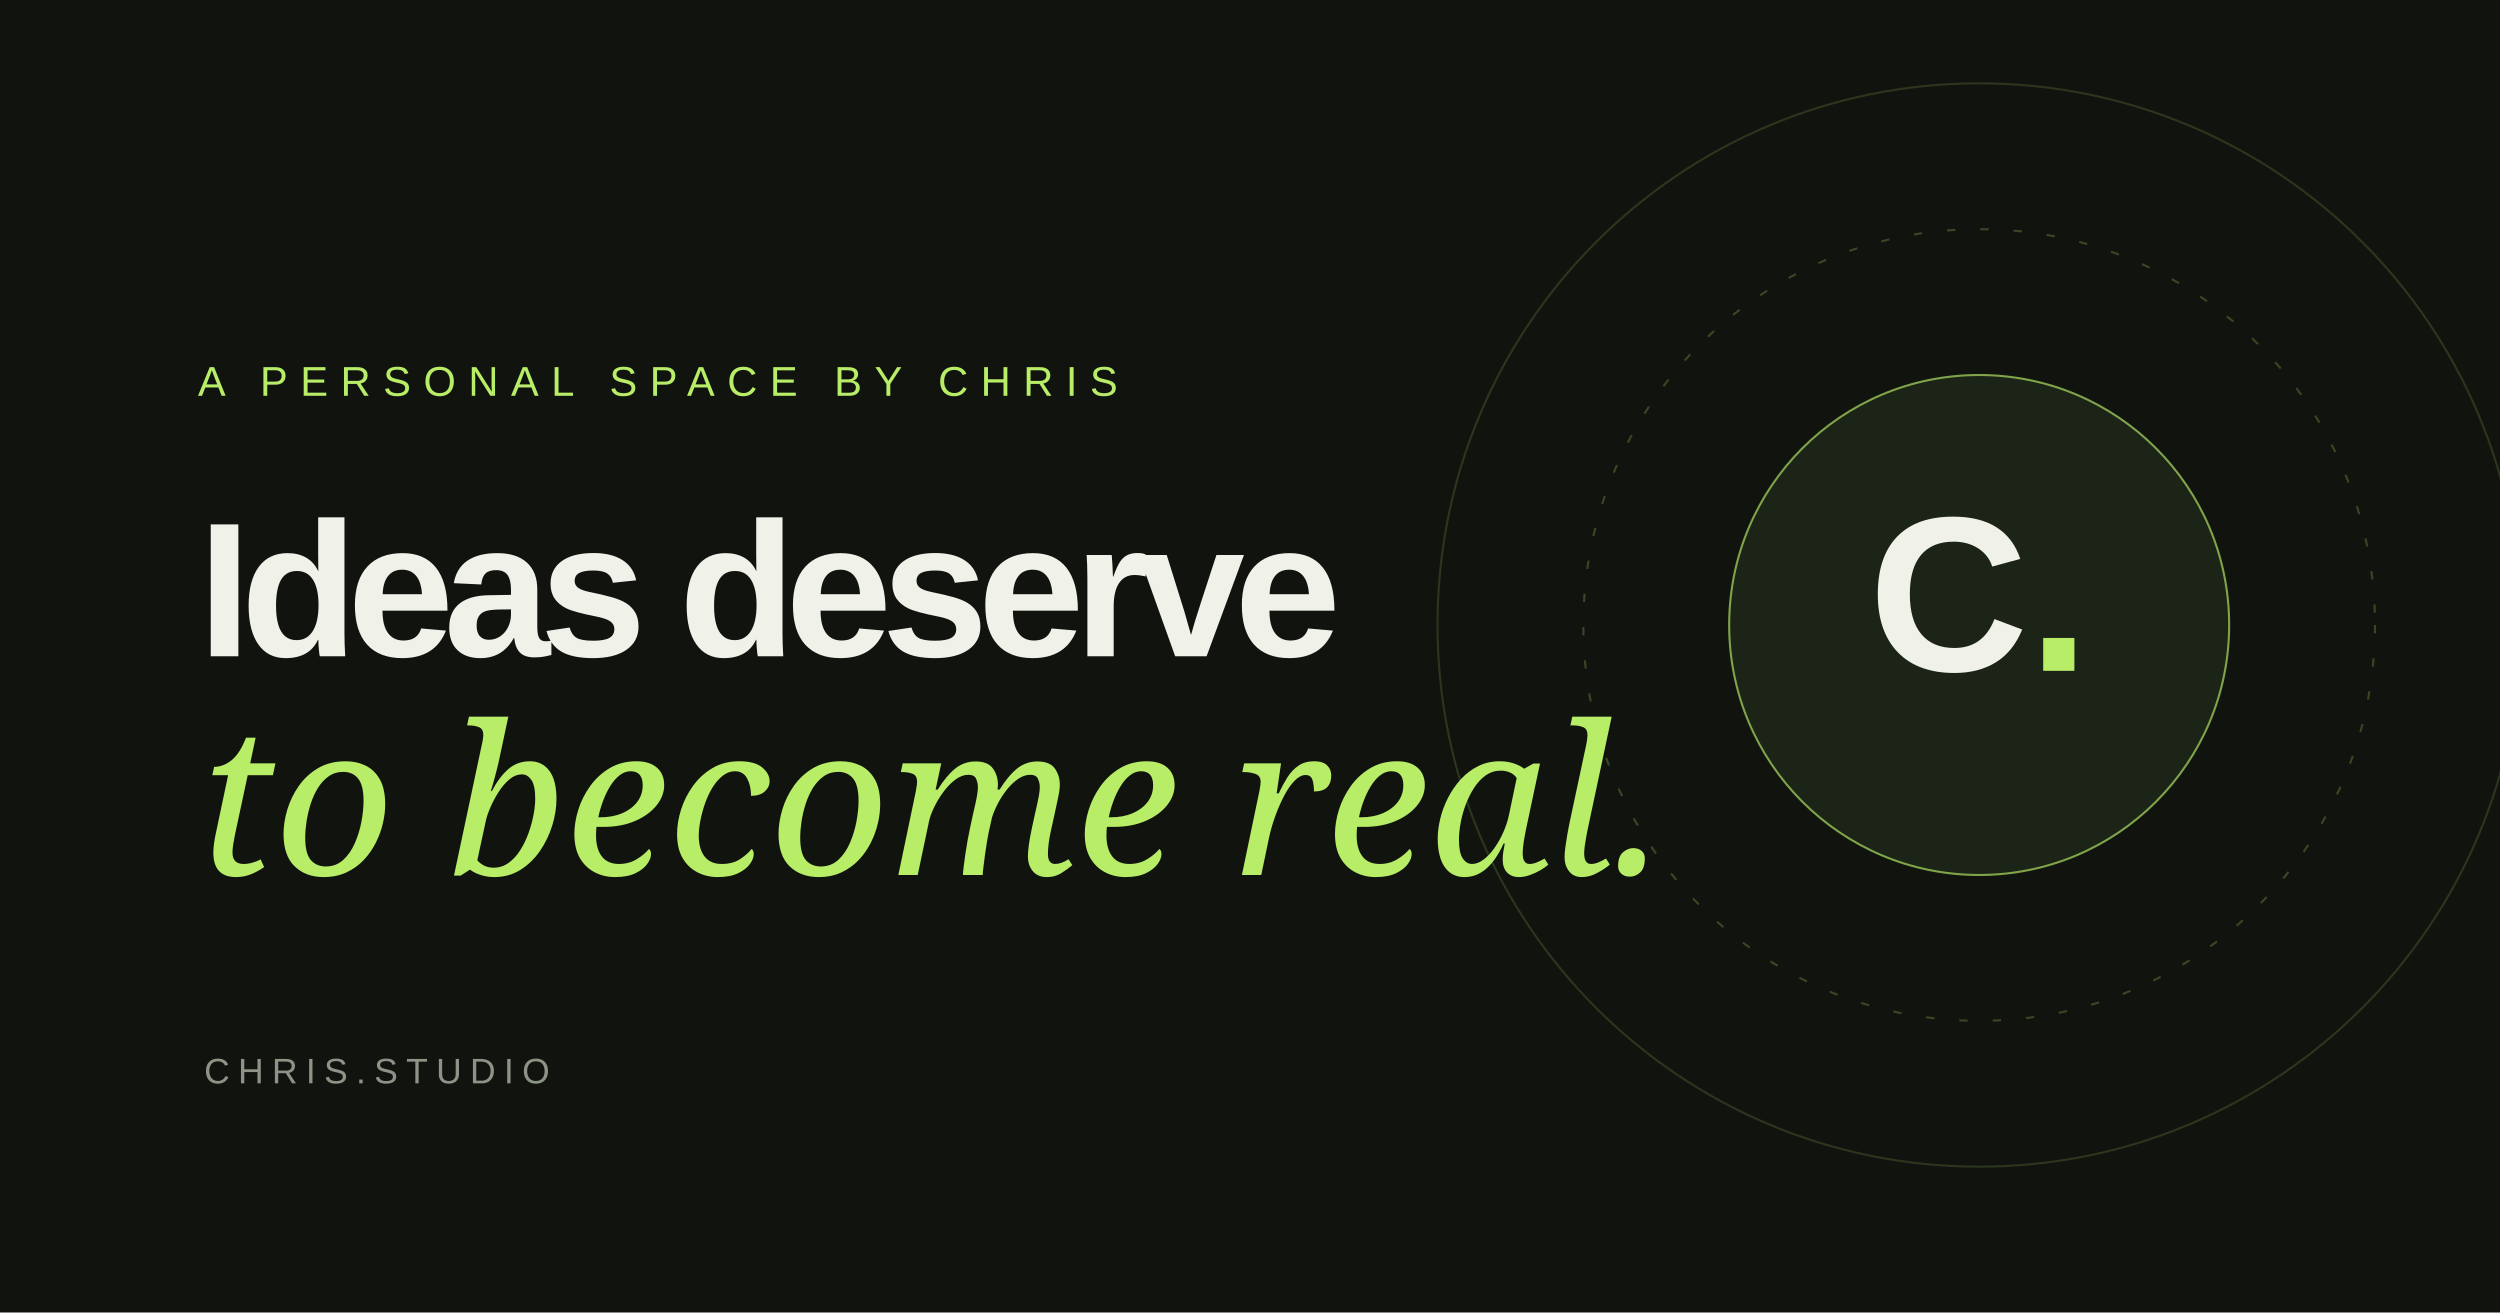
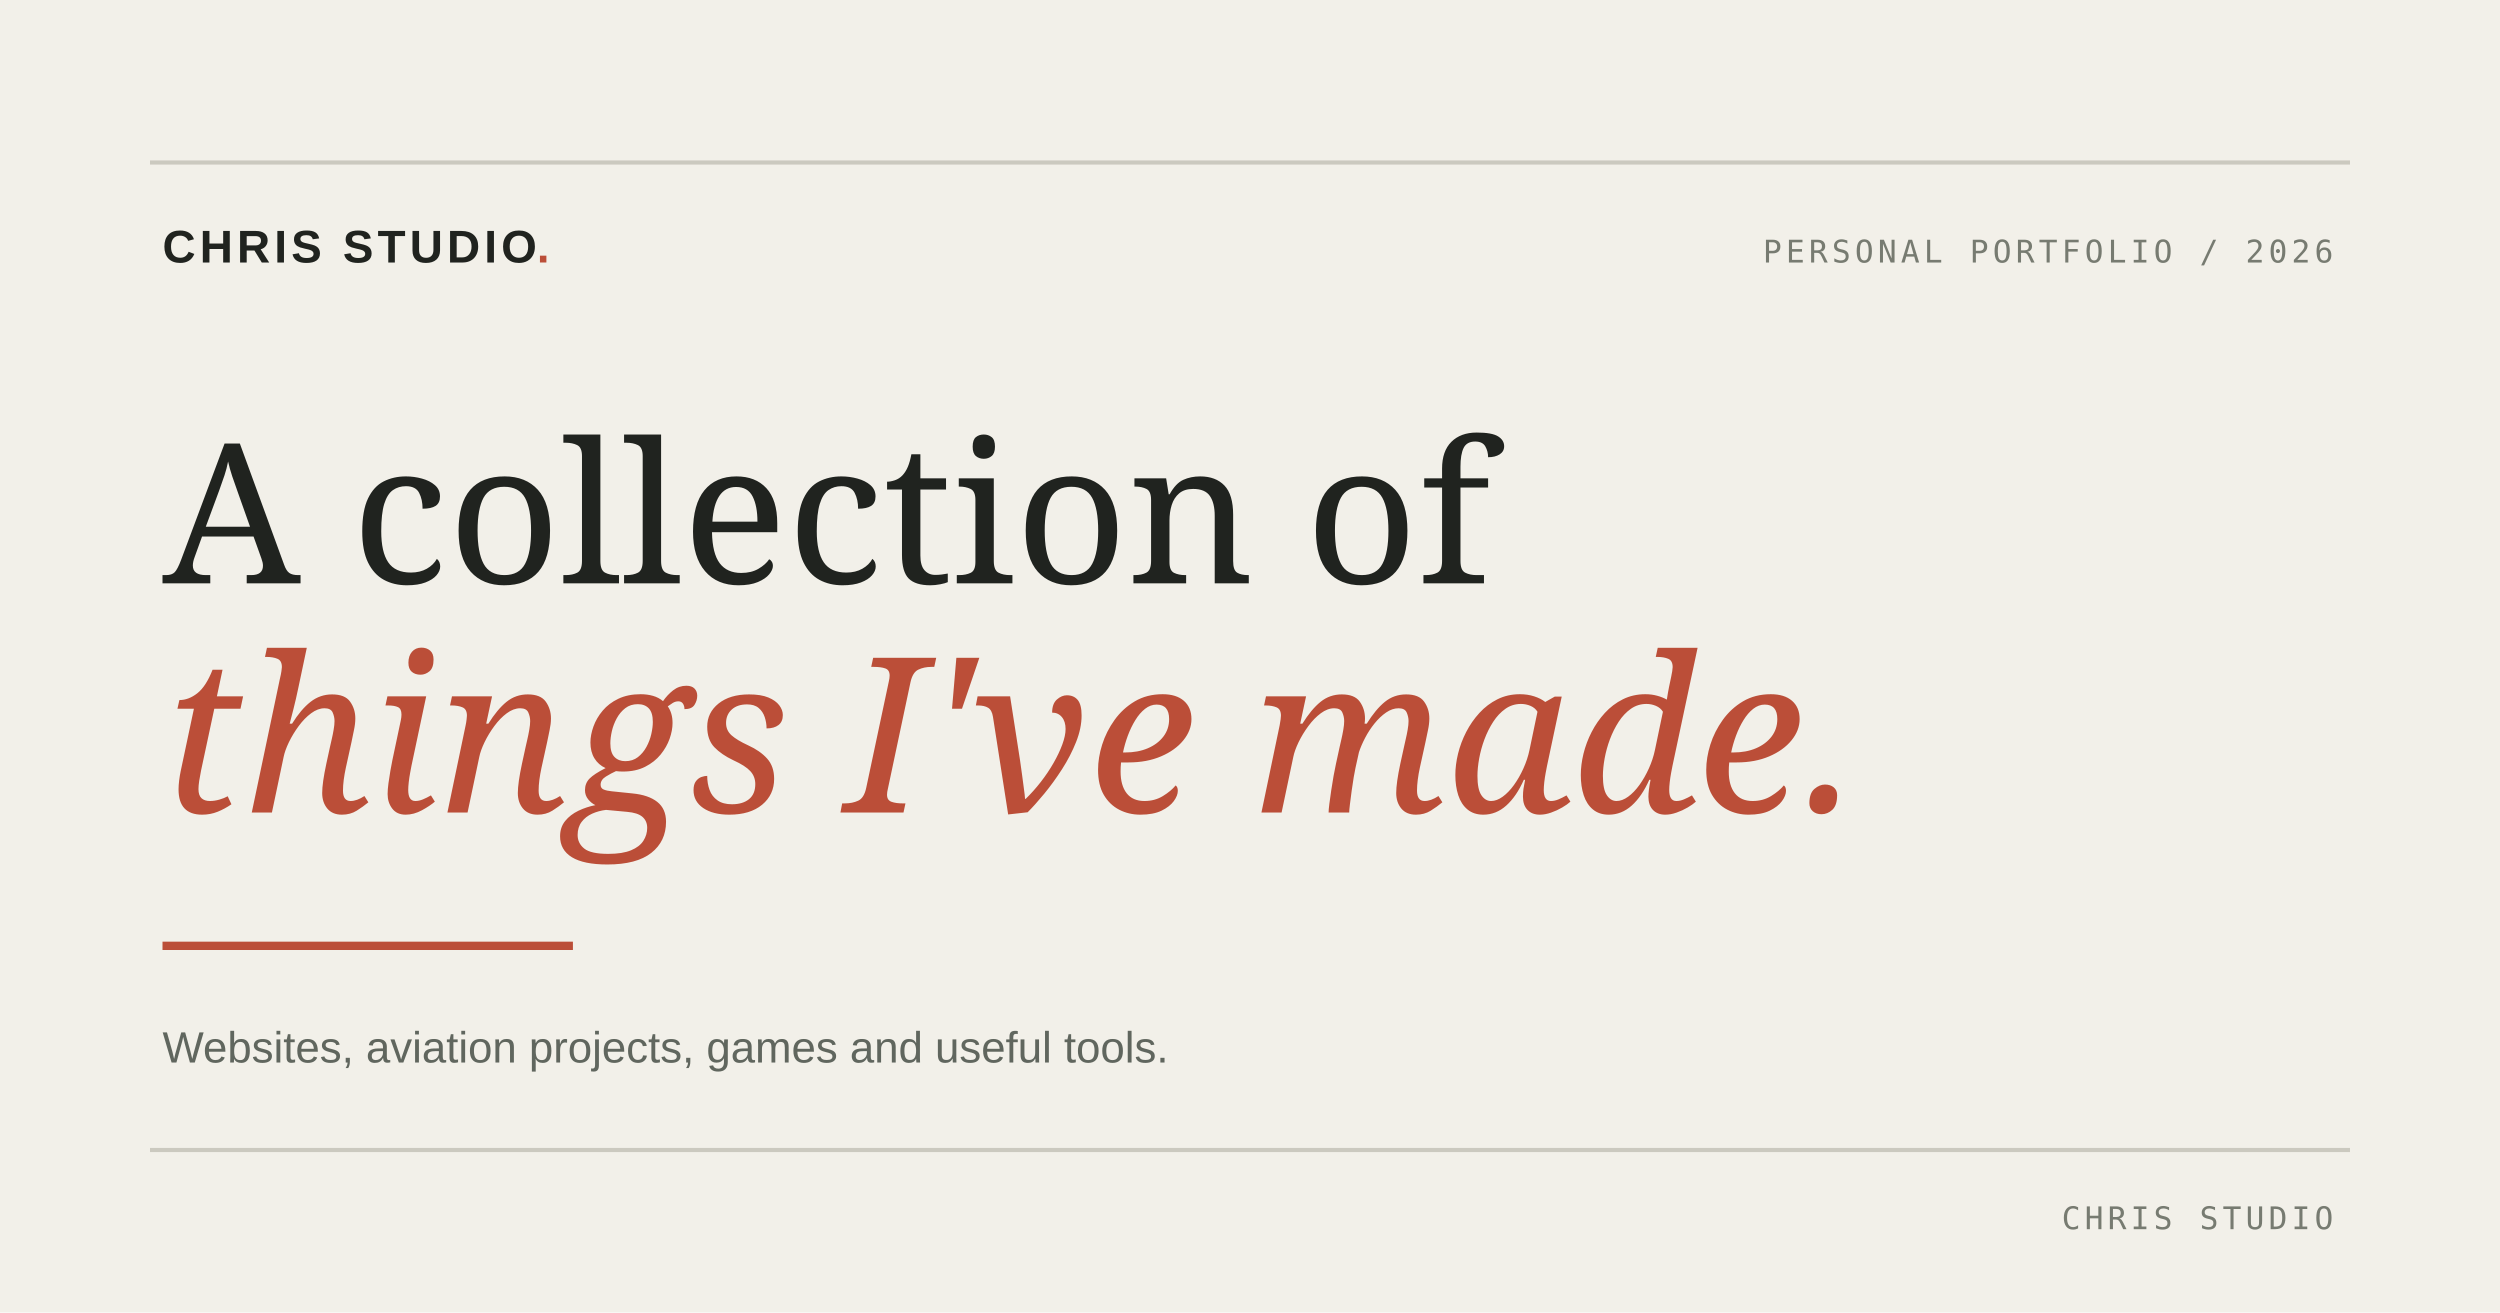
<svg xmlns="http://www.w3.org/2000/svg" width="1200" height="630" viewBox="0 0 1200 630">
-   <rect width="1200" height="630" fill="#11130f" />
-   <circle cx="950" cy="300" r="260" fill="none" stroke="#b8ed68" stroke-opacity=".16" />
-   <circle cx="950" cy="300" r="190" fill="none" stroke="#b8ed68" stroke-opacity=".24" stroke-dasharray="4 12" />
-   <circle cx="950" cy="300" r="120" fill="#1b2417" stroke="#b8ed68" stroke-opacity=".65" />
-   <text x="950" y="322" fill="#f0f1e9" font-family="Arial,sans-serif" font-size="106" font-weight="700" text-anchor="middle">C<tspan fill="#b8ed68">.</tspan>
+   <rect width="1200" height="630" fill="#f2f0e9" />
+   <path d="M72 78H1128M72 552H1128" stroke="#cbc9bf" stroke-width="2" />
+   <text x="78" y="126" fill="#20231f" font-family="Arial,sans-serif" font-size="22" font-weight="700" letter-spacing="2">CHRIS STUDIO<tspan fill="#bb4e38">.</tspan>
  </text>
-   <text x="95" y="190" fill="#b8ed68" font-family="Arial,sans-serif" font-size="20" letter-spacing="6">A PERSONAL SPACE BY CHRIS</text>
-   <text x="95" y="315" fill="#f0f1e9" font-family="Arial,sans-serif" font-size="92" font-weight="700" letter-spacing="-5">Ideas deserve</text>
-   <text x="95" y="420" fill="#b8ed68" font-family="Georgia,serif" font-size="100" font-style="italic">to become real.</text>
-   <text x="98" y="520" fill="#8c9585" font-family="Arial,sans-serif" font-size="17" letter-spacing="4">CHRIS.STUDIO</text>
+   <text x="1120" y="126" fill="#777b71" font-family="monospace" font-size="15" text-anchor="end" letter-spacing="2">PERSONAL PORTFOLIO / 2026</text>
+   <text x="78" y="280" fill="#20231f" font-family="Georgia,serif" font-size="94">A collection of</text>
+   <text x="78" y="390" fill="#bb4e38" font-family="Georgia,serif" font-size="104" font-style="italic">things I've made.</text>
+   <path d="M78 454H275" stroke="#bb4e38" stroke-width="4" />
+   <text x="78" y="510" fill="#60665e" font-family="Arial,sans-serif" font-size="21">Websites, aviation projects, games and useful tools.</text>
+   <text x="1120" y="590" fill="#777b71" font-family="monospace" font-size="15" text-anchor="end" letter-spacing="2">CHRIS STUDIO</text>
</svg>
